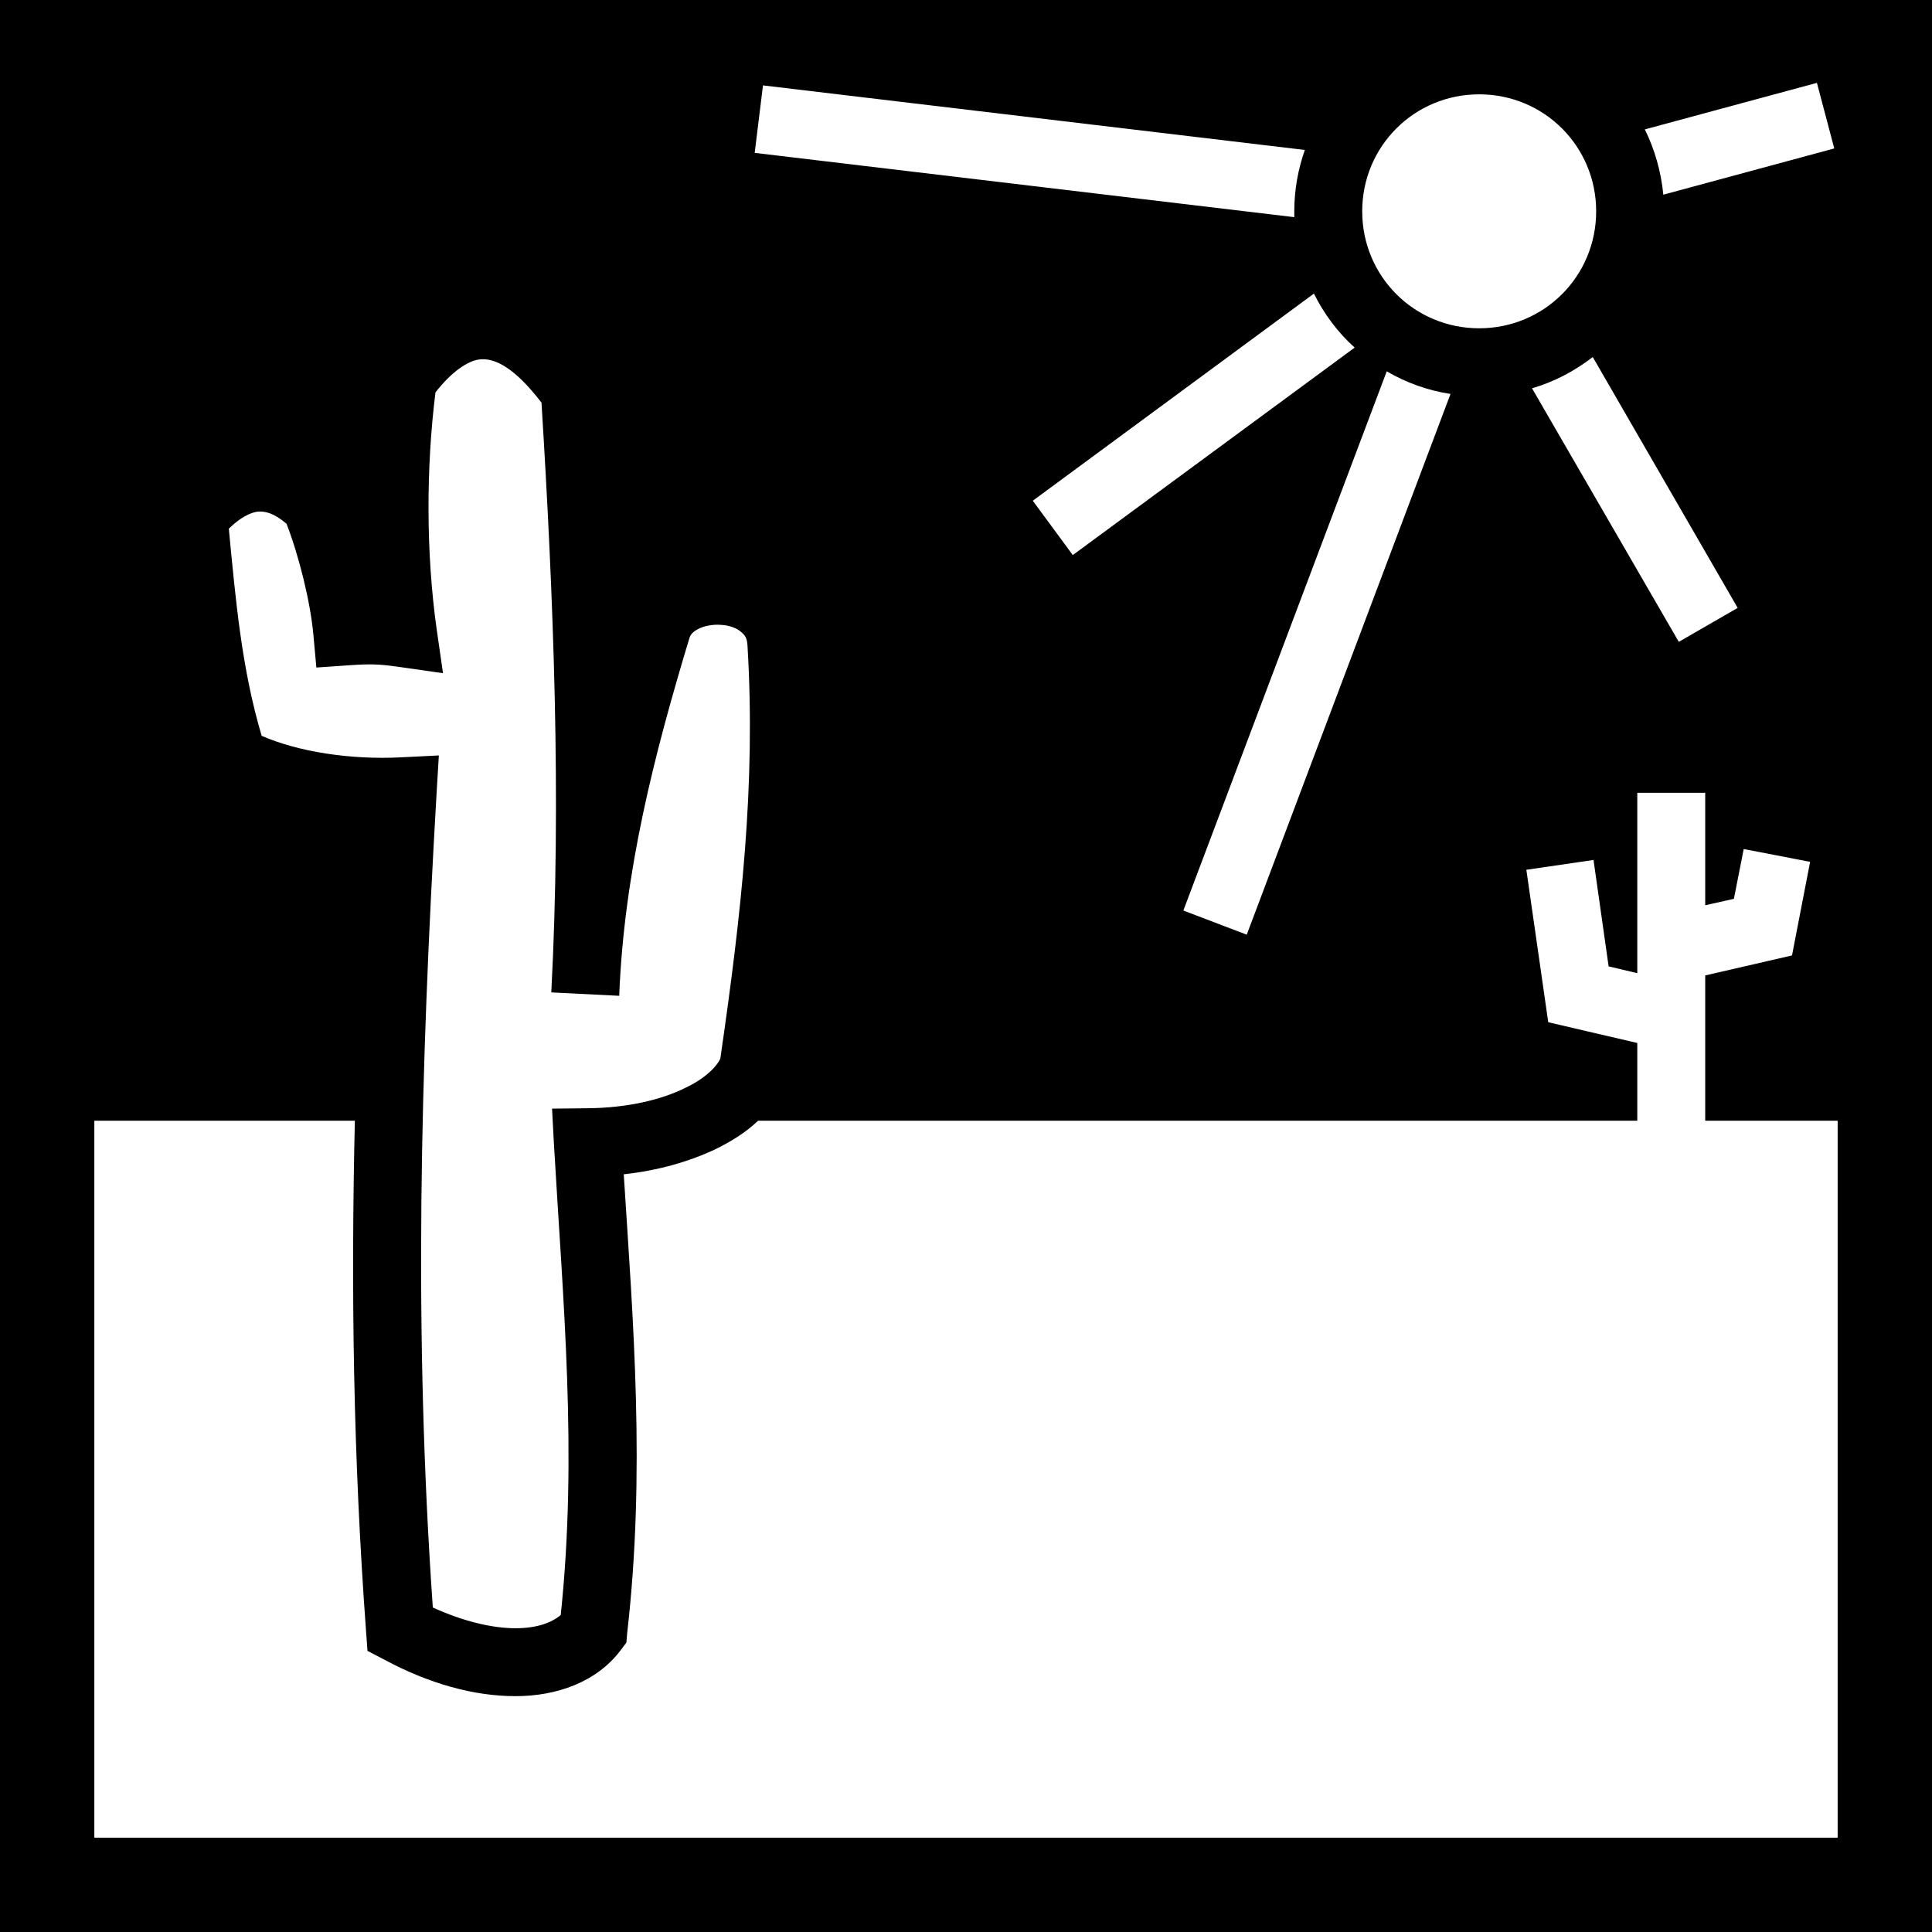
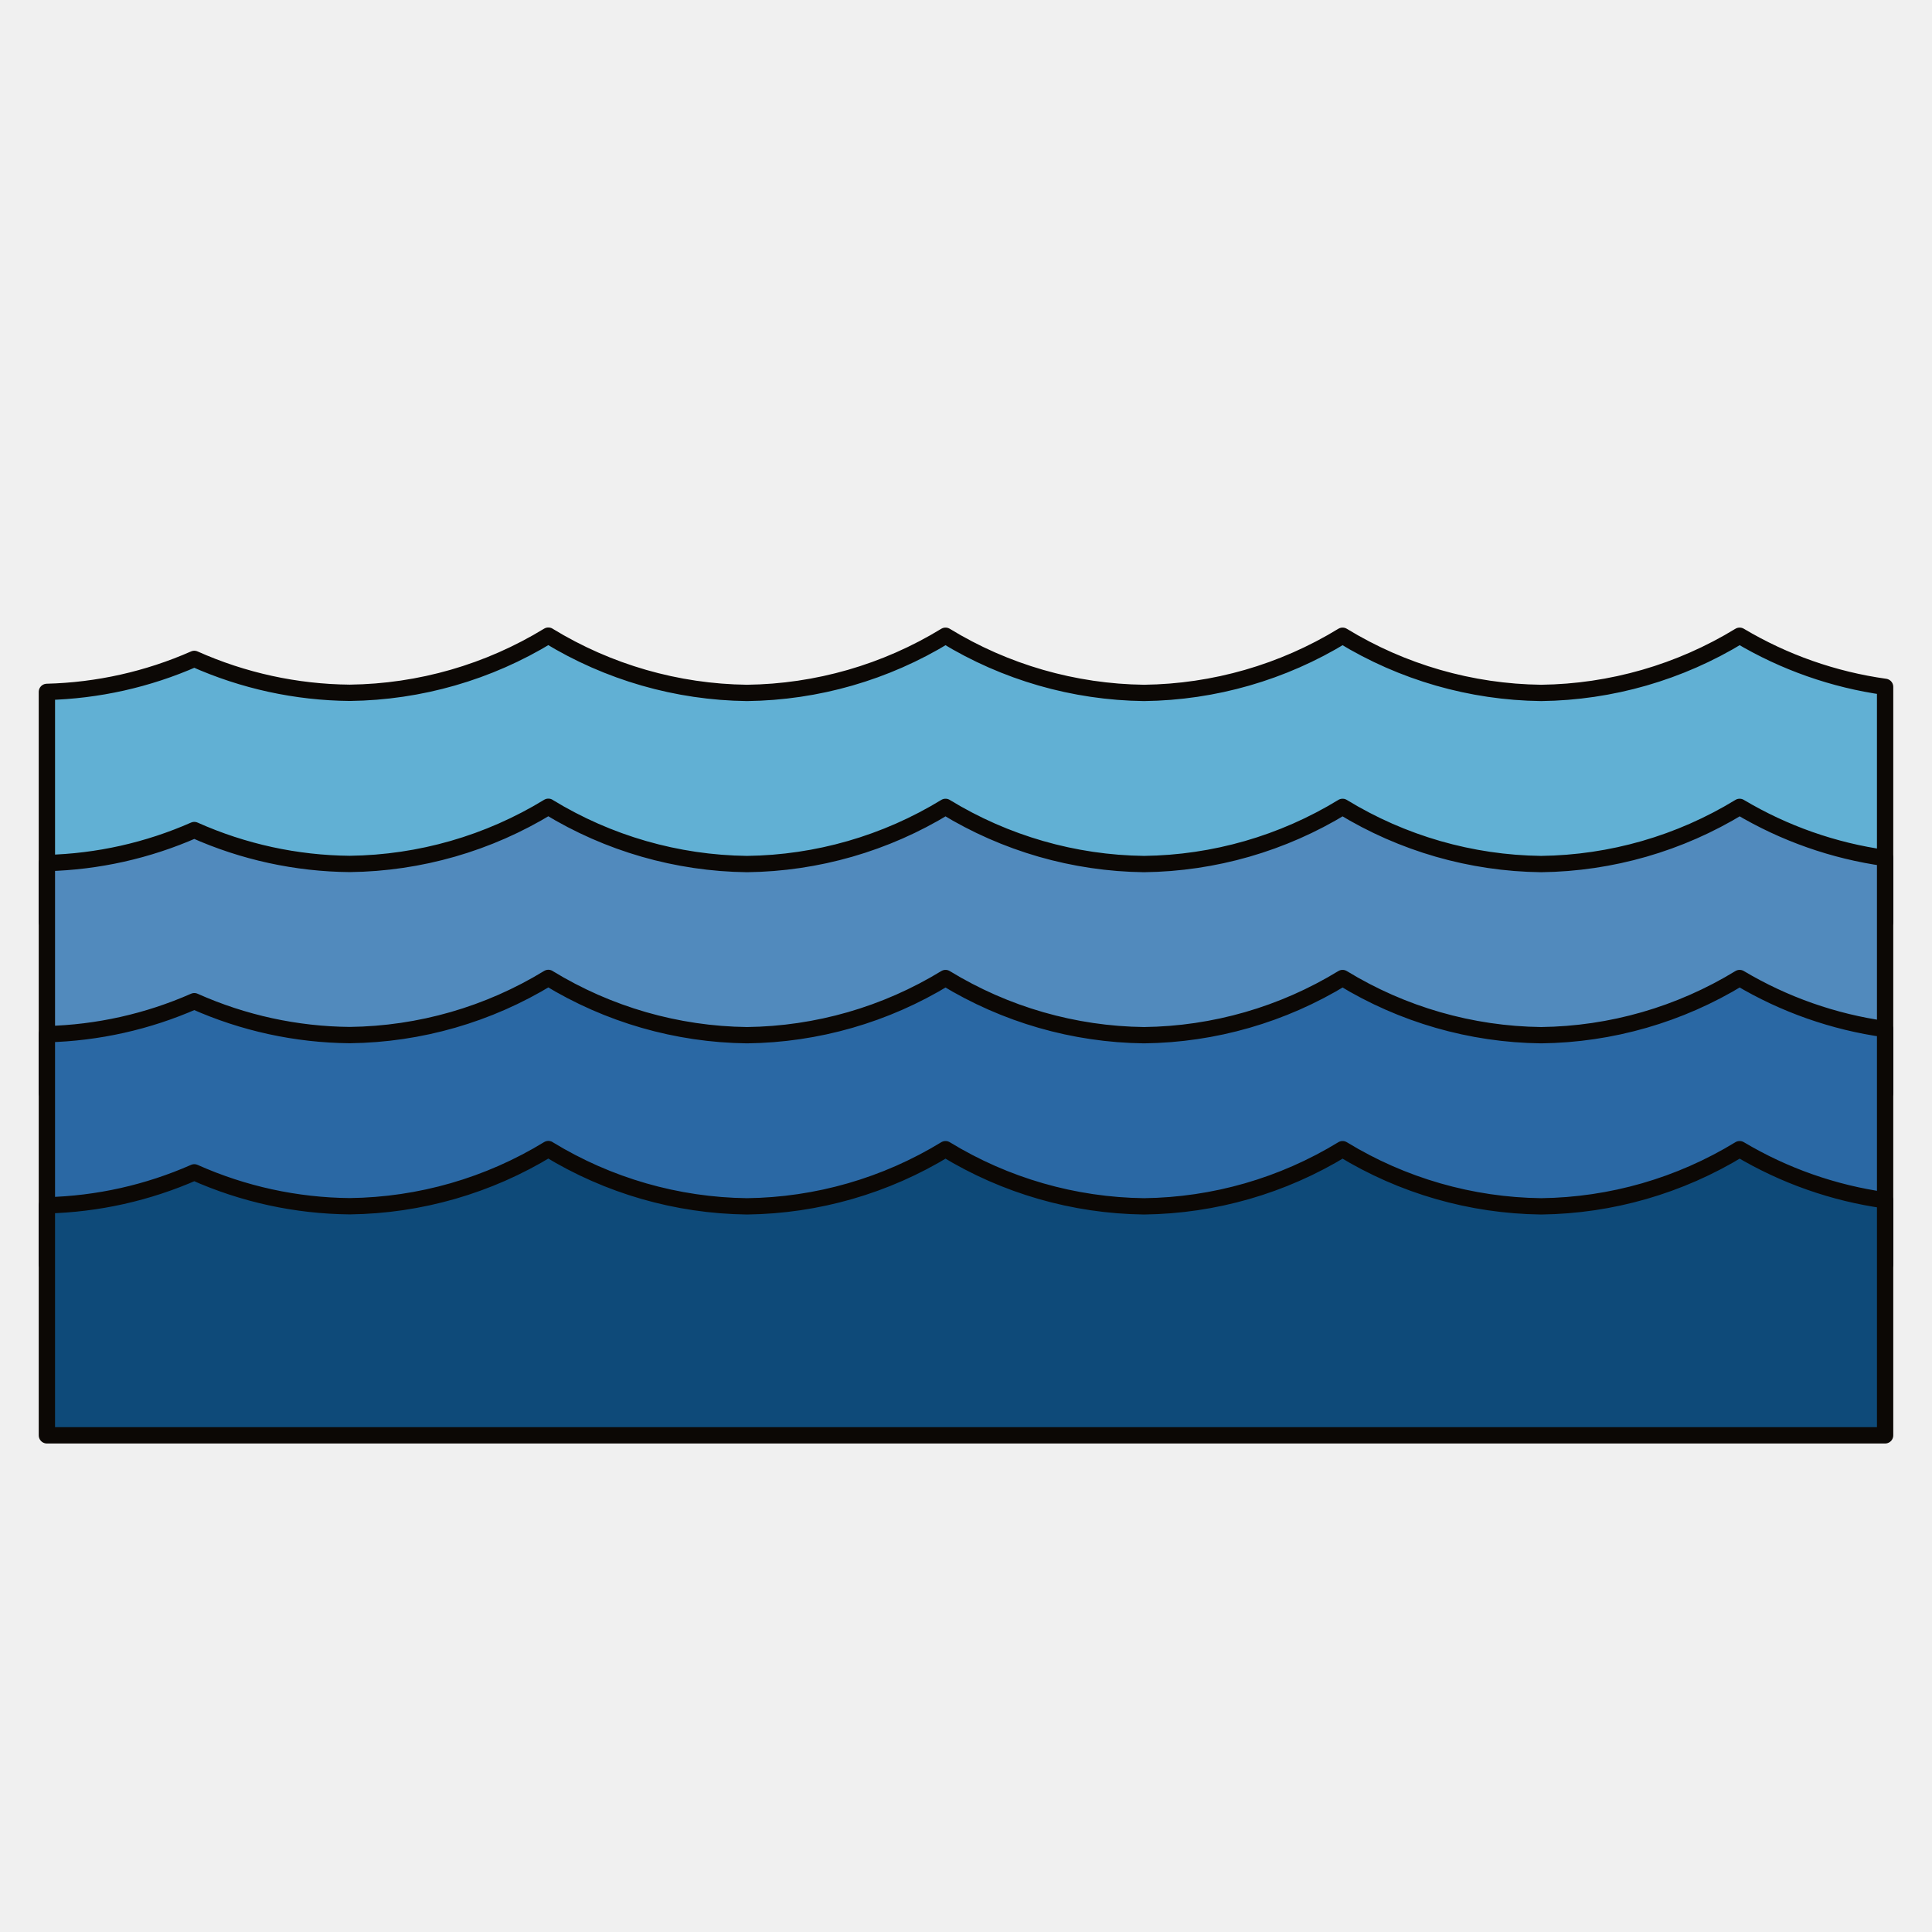
- <svg xmlns="http://www.w3.org/2000/svg" viewBox="0 0 512 512" style="height: 512px; width: 512px;">
-   <path d="M0 0h512v512H0z" fill="#000000" fill-opacity="1" />
-   <g class="" transform="translate(0,0)" style="">
-     <path d="M481.5 21.96l-45.6 12.33c2.6 5.3 4.3 11.14 4.9 17.3l45.3-12.25-4.6-17.38zm-279.3.67L200 40.51l143 17.04V56c0-5.7 1-11.17 2.8-16.26L202.2 22.63zM392 25c-17.2 0-31 13.77-31 31s13.8 31 31 31 31-13.77 31-31-13.8-31-31-31zm-43.8 52.81l-74.5 54.89 10.6 14.4L359 92.12c-4.5-4.05-8.1-8.9-10.8-14.31zm73.9 16.81c-4.8 3.7-10.2 6.58-16.1 8.28l38.9 67.2 15.6-9-38.4-66.48zm-294.2.58c-.3.01-.5.02-.7.04-3.3.32-7.7 3.47-11.8 8.76-2.5 20.1-2.5 42.6.3 62.6l1.7 11.8-11.9-1.7c-5.1-.7-7.11-.8-12.91-.4l-8.75.6-.8-8.8c-.8-8.6-3.77-20.7-7.11-29.3-3.41-2.9-5.73-3.4-7.78-3.2-1.85.3-4.44 1.5-7.51 4.5 1.81 18.8 3.36 36.9 8.7 54.9 9.63 4.2 23.42 6.4 36.96 5.7l10-.5-.6 10c-4.3 73.9-6.1 142.6-1 215.8 8.1 3.7 15.8 5.5 21.9 5.5 5.8 0 9.6-1.5 12-3.5 4.5-42.7.6-83.1-1.8-124.8l-.5-9.4 9.4-.1c10.7-.1 19.7-2.3 25.9-5.4 6-2.8 8.8-6.4 9.3-7.8 5.6-38.6 9.4-72.6 7.2-109.3-.1-2.2-.7-2.9-1.8-3.8-1-.9-3-1.7-5.2-1.8-2.2-.2-4.6.3-6.1 1.1s-2 1.5-2.3 2.4c-9.4 31.1-17.3 62-18.6 94.7v.1l-18-.9v-.1c2.7-51 .6-104.7-2.6-156.2-7.2-9.39-12.2-11.54-15.6-11.5zm239.6 3.2l-53.9 142.9 16.8 6.4 54-143.3c-6-.9-11.8-3-16.9-6zm66.4 111.7v47.8l-7.6-1.8-4-28.2-17.8 2.6 5.8 40.4 23.6 5.5V297h-233c-3.1 3-7.1 5.5-11.4 7.6-6.8 3.2-15 5.6-24.2 6.6 2.5 39.2 5.8 78.9.9 121.7l-.2 2.4-1.5 2c-6.4 8.5-17 12.2-27.9 12.2-11 0-22.9-3.3-34.8-9.7l-4.41-2.3-.36-4.9C93.6 386.2 93 341.8 94.04 297H25v190h462V297h-35.1v-38.5l23-5.3 4.8-24.8-17.6-3.4-2.6 13.2-7.6 1.7v-29.8h-18z" fill="#ffffff" fill-opacity="1" />
+ <svg xmlns="http://www.w3.org/2000/svg" width="64" height="64" viewBox="0 0 16.933 16.933" version="1.1" id="svg1">
+   <defs id="defs1" />
+   <g id="layer1">
+     <path d="M 4.806,5.571 A 3.417,3.417 0 0 1 3.066,6.072 3.417,3.417 0 0 1 1.703,5.775 3.417,3.417 0 0 1 0.411,6.064 V 8.08 H 16.522 V 6.02 a 3.417,3.417 0 0 1 -1.275,-0.448 3.417,3.417 0 0 1 -1.74,0.501 3.417,3.417 0 0 1 -1.74,-0.501 3.417,3.417 0 0 1 -1.74,0.501 3.417,3.417 0 0 1 -1.74,-0.501 3.417,3.417 0 0 1 -1.74,0.501 3.417,3.417 0 0 1 -1.74,-0.501 z" style="fill:#61b0d4;stroke:#0c0805;stroke-width:0.143;stroke-linecap:round;stroke-linejoin:round;stroke-miterlimit:5.2" id="path42" />
+     <path d="M 4.806,7.071 A 3.417,3.417 0 0 1 3.066,7.572 3.417,3.417 0 0 1 1.703,7.275 3.417,3.417 0 0 1 0.411,7.564 v 2.016 H 16.522 v -2.06 a 3.417,3.417 0 0 1 -1.275,-0.448 3.417,3.417 0 0 1 -1.74,0.501 3.417,3.417 0 0 1 -1.74,-0.501 3.417,3.417 0 0 1 -1.74,0.501 3.417,3.417 0 0 1 -1.74,-0.501 3.417,3.417 0 0 1 -1.74,0.501 3.417,3.417 0 0 1 -1.74,-0.501 z" style="fill:#518abd;stroke:#0c0805;stroke-width:0.143;stroke-linecap:round;stroke-linejoin:round;stroke-miterlimit:5.2" id="path36" />
+     <path d="M 4.806,8.571 A 3.417,3.417 0 0 1 3.066,9.072 3.417,3.417 0 0 1 1.703,8.775 3.417,3.417 0 0 1 0.411,9.064 V 11.08 H 16.522 V 9.02 a 3.417,3.417 0 0 1 -1.275,-0.448 3.417,3.417 0 0 1 -1.74,0.501 3.417,3.417 0 0 1 -1.74,-0.501 3.417,3.417 0 0 1 -1.74,0.501 3.417,3.417 0 0 1 -1.74,-0.501 3.417,3.417 0 0 1 -1.74,0.501 3.417,3.417 0 0 1 -1.74,-0.501 z" style="fill:#2a68a4;stroke:#0c0805;stroke-width:0.143;stroke-linecap:round;stroke-linejoin:round;stroke-miterlimit:5.2" id="path37" />
+     <path d="M 4.806,10.071 A 3.417,3.417 0 0 1 3.066,10.572 3.417,3.417 0 0 1 1.703,10.275 3.417,3.417 0 0 1 0.411,10.564 v 2.016 H 16.522 v -2.06 a 3.417,3.417 0 0 1 -1.275,-0.448 3.417,3.417 0 0 1 -1.74,0.501 3.417,3.417 0 0 1 -1.74,-0.501 3.417,3.417 0 0 1 -1.74,0.501 3.417,3.417 0 0 1 -1.74,-0.501 3.417,3.417 0 0 1 -1.74,0.501 3.417,3.417 0 0 1 -1.74,-0.501 z" style="fill:#0e4a79;stroke:#0c0805;stroke-width:0.143;stroke-linecap:round;stroke-linejoin:round;stroke-miterlimit:5.2" id="path38" />
  </g>
</svg>
